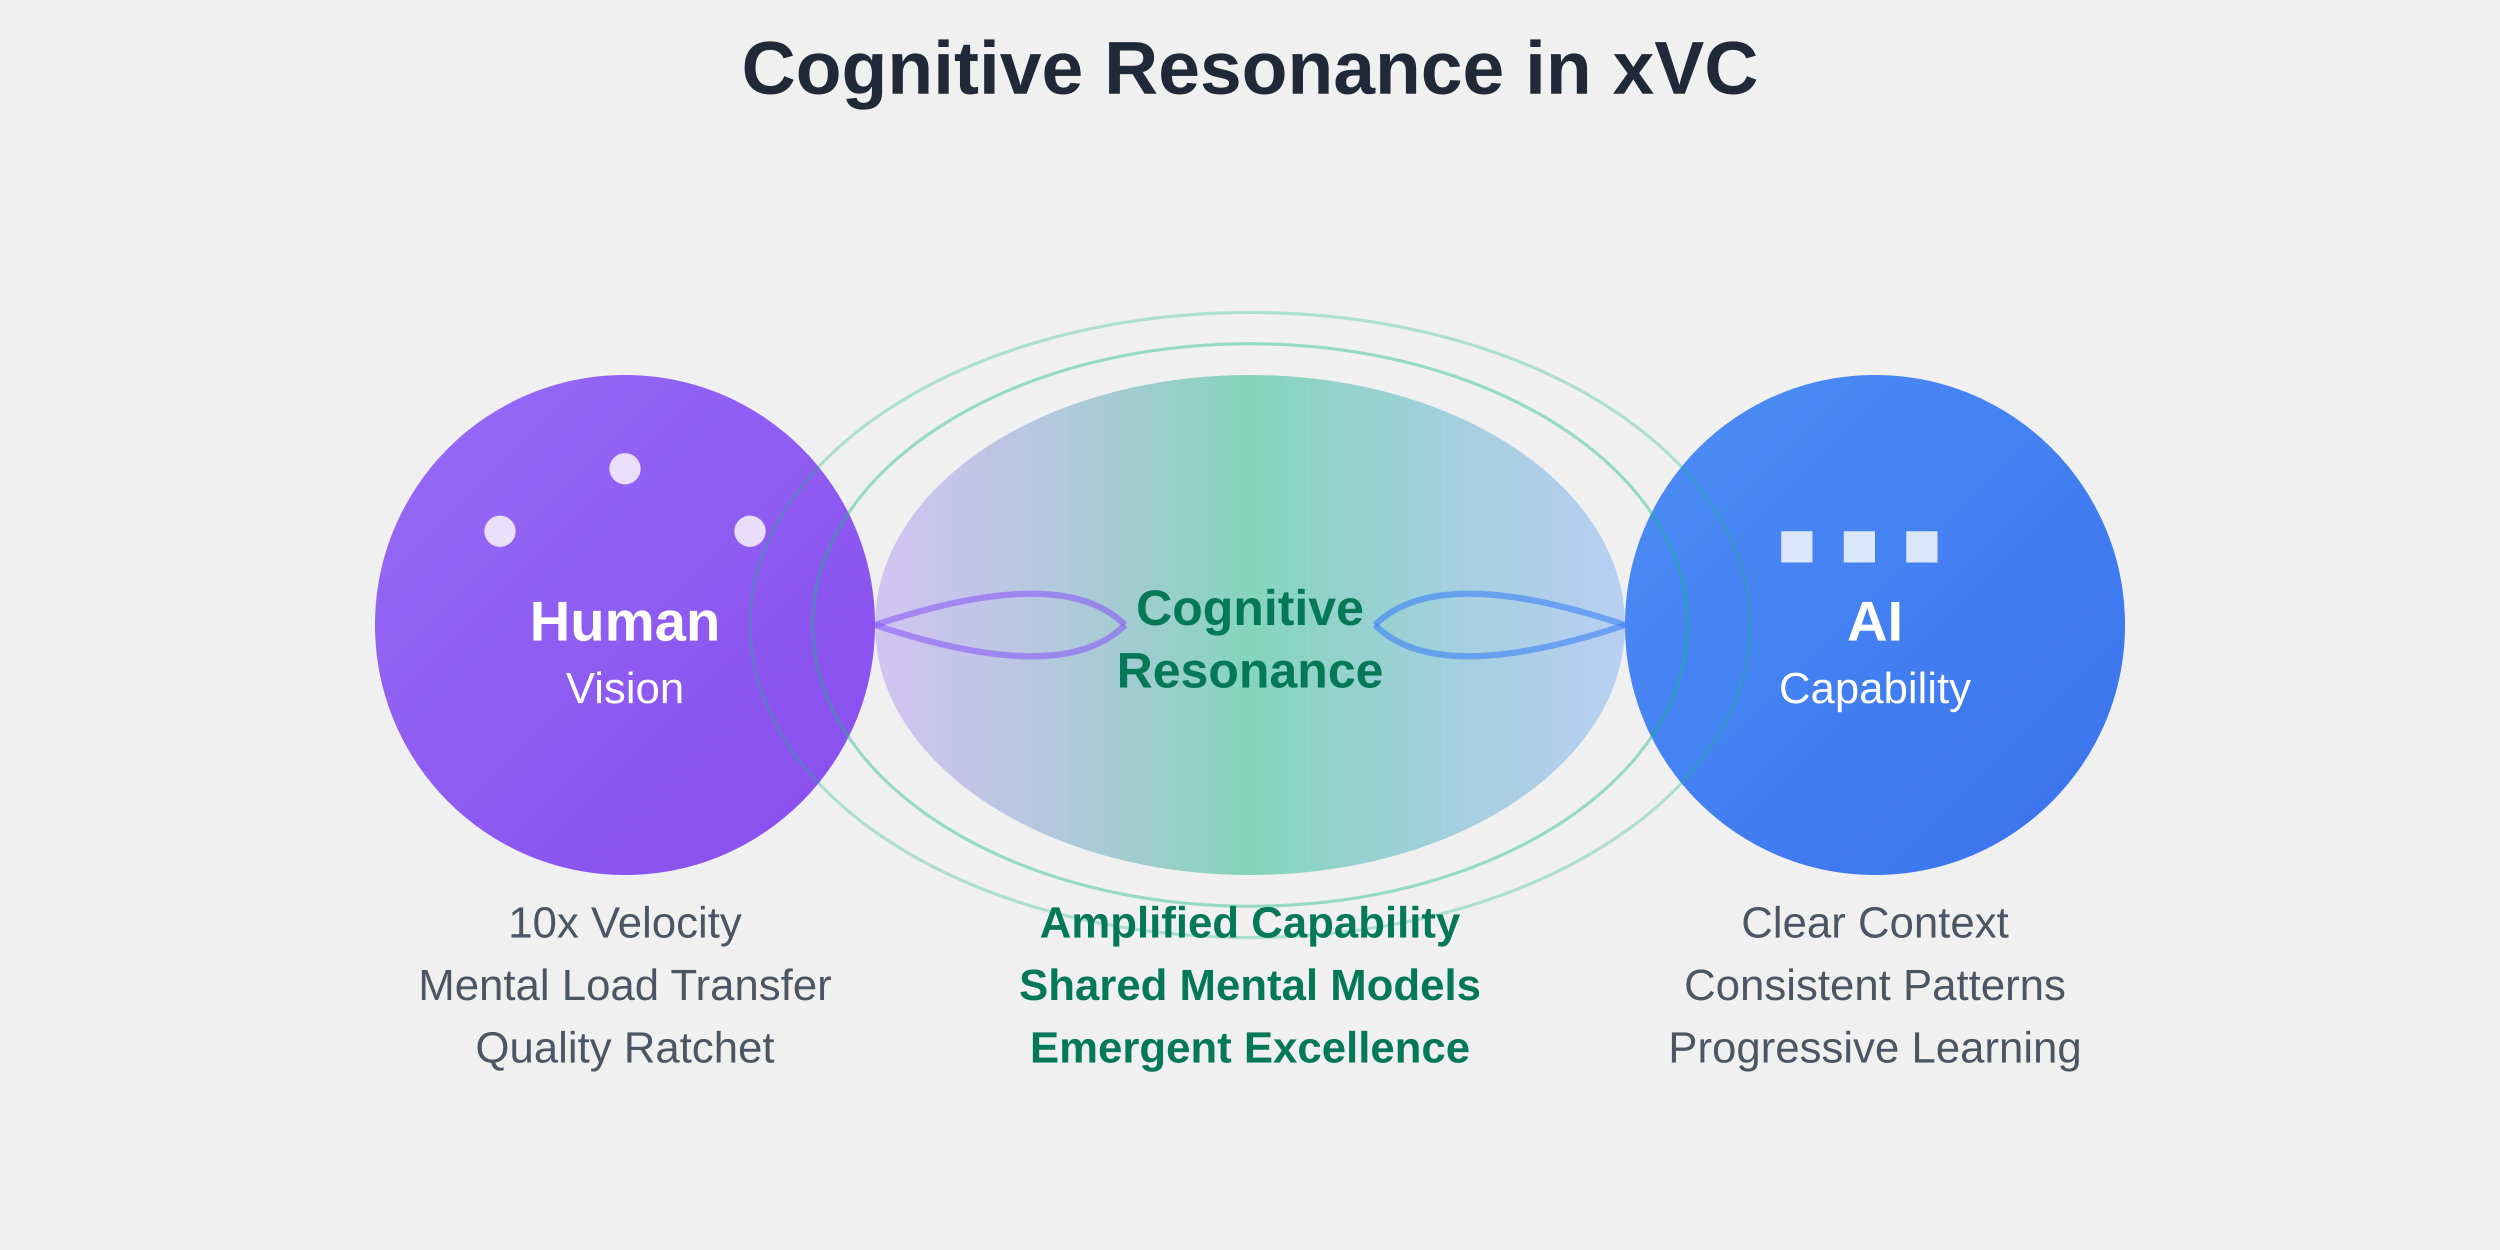
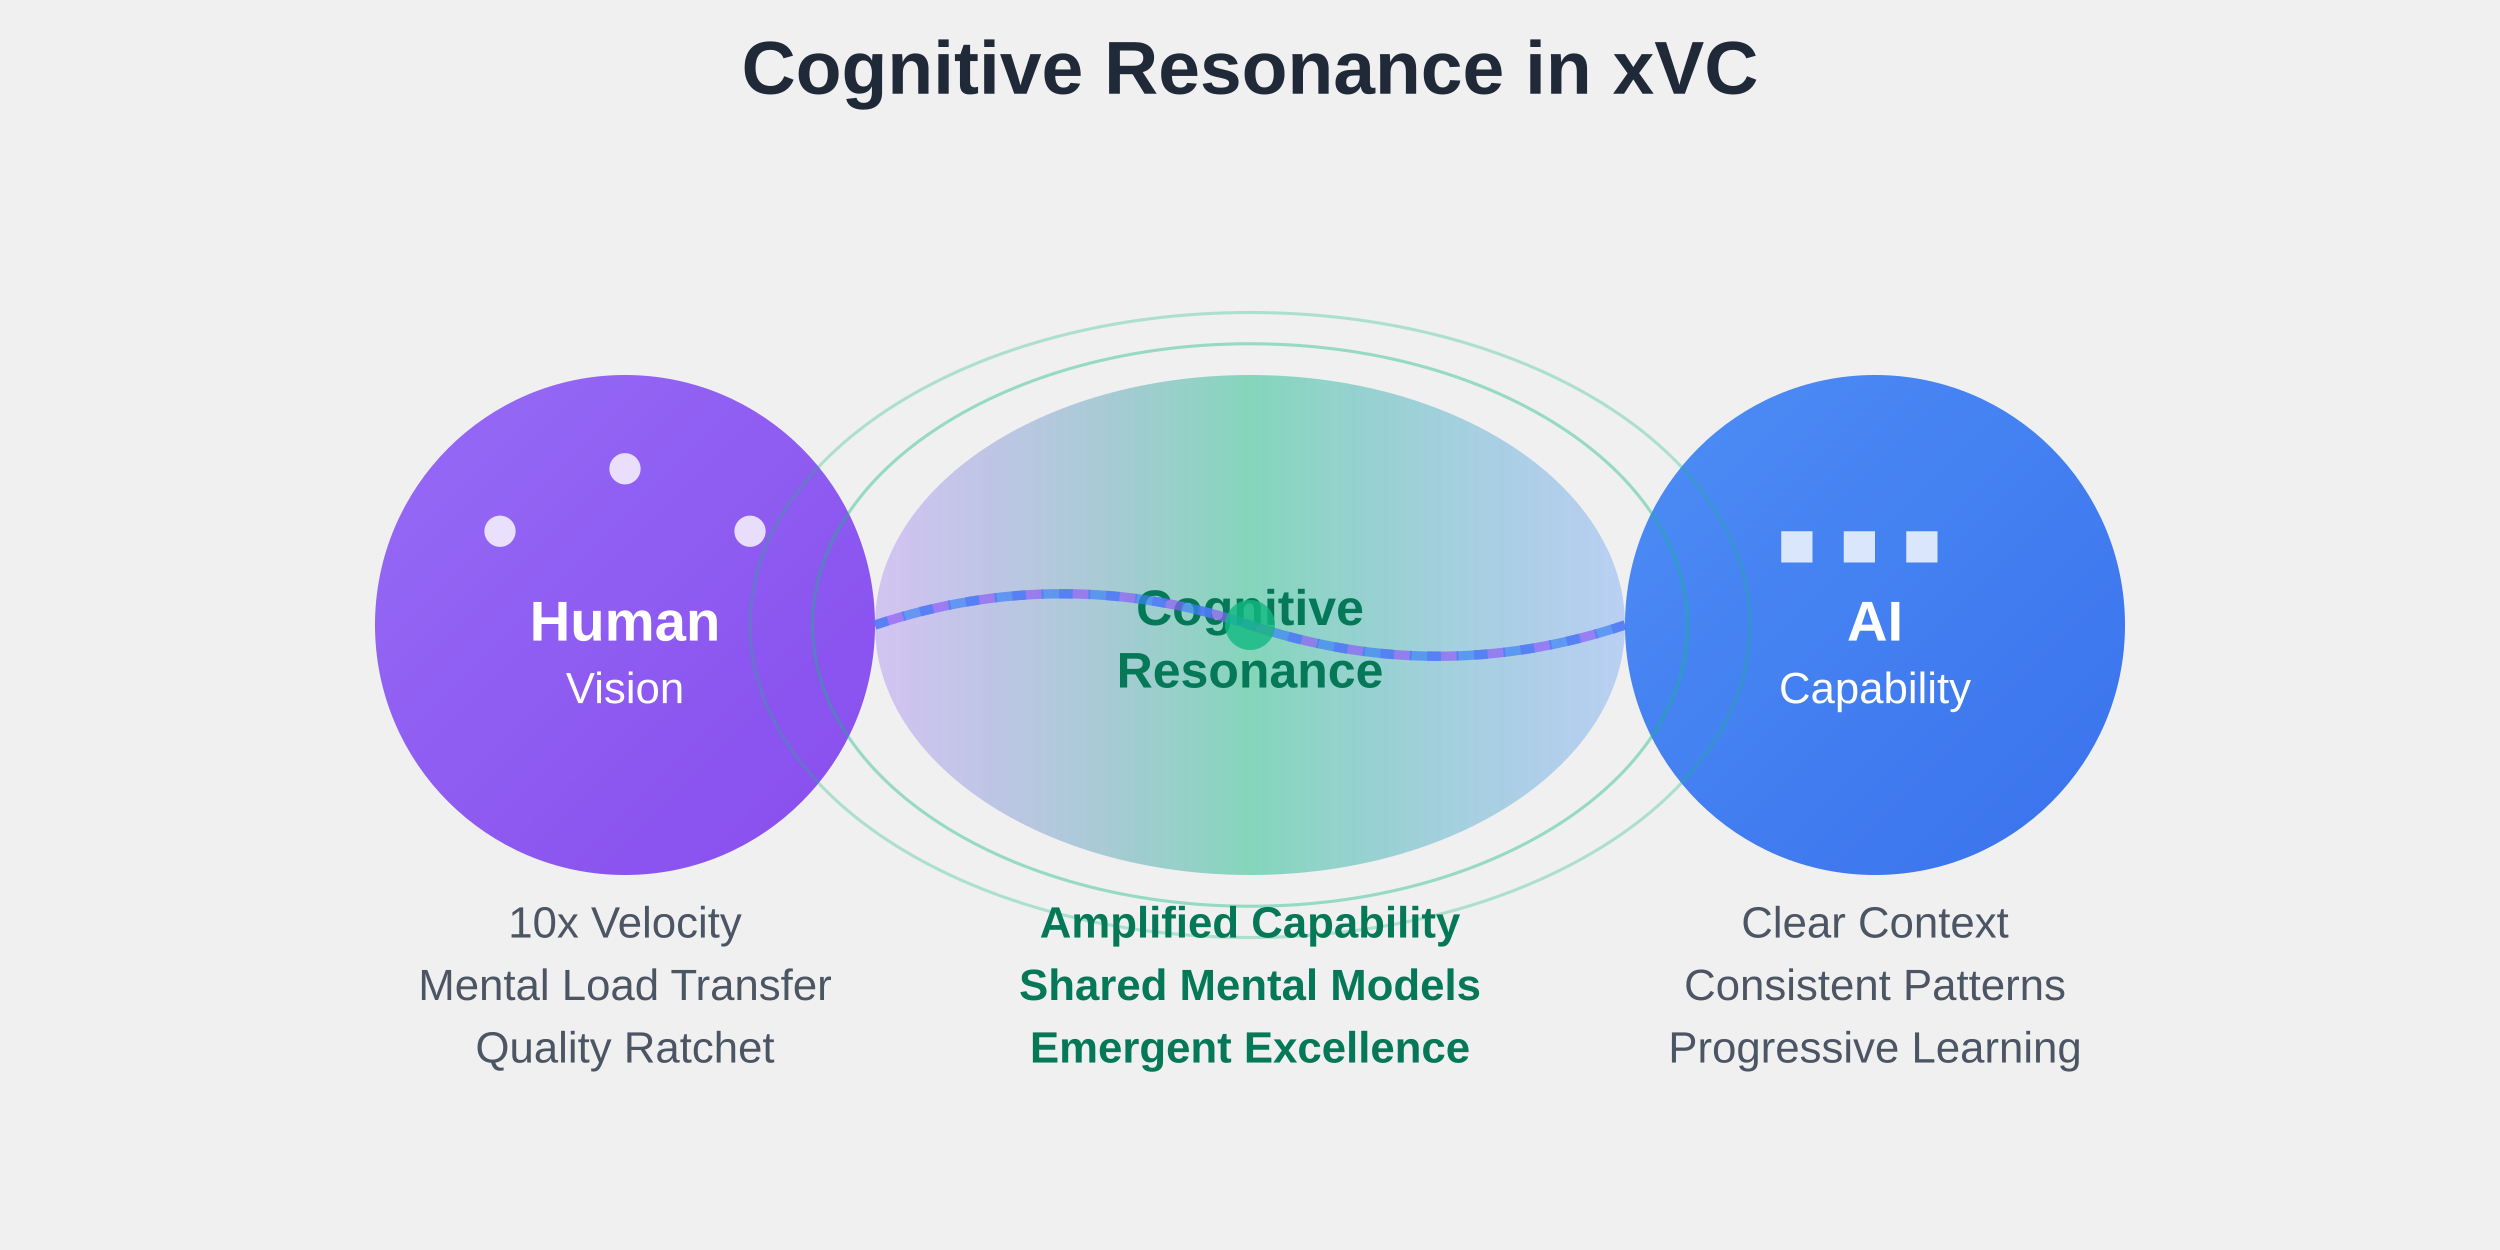
<svg xmlns="http://www.w3.org/2000/svg" width="800" height="400" viewBox="0 0 800 400">
  <defs>
    <linearGradient id="humanGradient" x1="0%" y1="0%" x2="100%" y2="100%">
      <stop offset="0%" style="stop-color:#8B5CF6;stop-opacity:1" />
      <stop offset="100%" style="stop-color:#7C3AED;stop-opacity:1" />
    </linearGradient>
    <linearGradient id="aiGradient" x1="0%" y1="0%" x2="100%" y2="100%">
      <stop offset="0%" style="stop-color:#3B82F6;stop-opacity:1" />
      <stop offset="100%" style="stop-color:#2563EB;stop-opacity:1" />
    </linearGradient>
    <linearGradient id="resonanceGradient" x1="0%" y1="0%" x2="100%" y2="0%">
      <stop offset="0%" style="stop-color:#8B5CF6;stop-opacity:0.5" />
      <stop offset="50%" style="stop-color:#10B981;stop-opacity:0.8" />
      <stop offset="100%" style="stop-color:#3B82F6;stop-opacity:0.5" />
    </linearGradient>
    <animate id="pulse" attributeName="r" values="5;8;5" dur="2s" repeatCount="indefinite" />
  </defs>
  <text x="400" y="30" font-family="Arial, sans-serif" font-size="24" font-weight="bold" text-anchor="middle" fill="#1F2937">
    Cognitive Resonance in xVC
  </text>
  <g id="human-side">
    <circle cx="200" cy="200" r="80" fill="url(#humanGradient)" opacity="0.9" />
    <text x="200" y="205" font-family="Arial, sans-serif" font-size="18" font-weight="bold" text-anchor="middle" fill="white">
      Human
    </text>
    <text x="200" y="225" font-family="Arial, sans-serif" font-size="14" text-anchor="middle" fill="white">
      Vision
    </text>
    <circle cx="160" cy="170" r="5" fill="white" opacity="0.8">
      <animate attributeName="r" values="5;8;5" dur="2s" repeatCount="indefinite" />
    </circle>
    <circle cx="240" cy="170" r="5" fill="white" opacity="0.8">
      <animate attributeName="r" values="5;8;5" dur="2s" repeatCount="indefinite" begin="0.5s" />
    </circle>
    <circle cx="200" cy="150" r="5" fill="white" opacity="0.8">
      <animate attributeName="r" values="5;8;5" dur="2s" repeatCount="indefinite" begin="1s" />
    </circle>
  </g>
  <g id="ai-side">
    <circle cx="600" cy="200" r="80" fill="url(#aiGradient)" opacity="0.9" />
    <text x="600" y="205" font-family="Arial, sans-serif" font-size="18" font-weight="bold" text-anchor="middle" fill="white">
      AI
    </text>
    <text x="600" y="225" font-family="Arial, sans-serif" font-size="14" text-anchor="middle" fill="white">
      Capability
    </text>
    <rect x="570" y="170" width="10" height="10" fill="white" opacity="0.8">
      <animate attributeName="opacity" values="0.8;0.3;0.8" dur="2s" repeatCount="indefinite" />
    </rect>
    <rect x="590" y="170" width="10" height="10" fill="white" opacity="0.8">
      <animate attributeName="opacity" values="0.8;0.3;0.8" dur="2s" repeatCount="indefinite" begin="0.5s" />
    </rect>
    <rect x="610" y="170" width="10" height="10" fill="white" opacity="0.8">
      <animate attributeName="opacity" values="0.8;0.3;0.8" dur="2s" repeatCount="indefinite" begin="1s" />
    </rect>
  </g>
  <g id="resonance-zone">
    <ellipse cx="400" cy="200" rx="120" ry="80" fill="url(#resonanceGradient)" opacity="0.6" />
    <ellipse cx="400" cy="200" rx="140" ry="90" fill="none" stroke="#10B981" stroke-width="1" opacity="0.4">
      <animate attributeName="rx" values="140;160;140" dur="3s" repeatCount="indefinite" />
      <animate attributeName="ry" values="90;110;90" dur="3s" repeatCount="indefinite" />
      <animate attributeName="opacity" values="0.4;0.1;0.4" dur="3s" repeatCount="indefinite" />
    </ellipse>
    <ellipse cx="400" cy="200" rx="160" ry="100" fill="none" stroke="#10B981" stroke-width="1" opacity="0.3">
      <animate attributeName="rx" values="160;180;160" dur="3s" repeatCount="indefinite" begin="1s" />
      <animate attributeName="ry" values="100;120;100" dur="3s" repeatCount="indefinite" begin="1s" />
      <animate attributeName="opacity" values="0.3;0.1;0.3" dur="3s" repeatCount="indefinite" begin="1s" />
    </ellipse>
    <text x="400" y="200" font-family="Arial, sans-serif" font-size="16" font-weight="bold" text-anchor="middle" fill="#047857">
      Cognitive
    </text>
    <text x="400" y="220" font-family="Arial, sans-serif" font-size="16" font-weight="bold" text-anchor="middle" fill="#047857">
      Resonance
    </text>
  </g>
  <g id="flows">
-     <path d="M 280 200 Q 340 180 360 200" fill="none" stroke="#8B5CF6" stroke-width="2" opacity="0.6">
-       <animate attributeName="stroke-dasharray" values="0 100;100 0" dur="2s" repeatCount="indefinite" />
+     <path d="M 280 200 Q 340 180, 400 200 T 520 200" fill="none" stroke="#8B5CF6" stroke-width="3" opacity="0.7" stroke-dasharray="10,5">
+       <animate attributeName="stroke-dashoffset" values="0;15" dur="1s" repeatCount="indefinite" />
    </path>
-     <path d="M 280 200 Q 340 220 360 200" fill="none" stroke="#8B5CF6" stroke-width="2" opacity="0.6">
-       <animate attributeName="stroke-dasharray" values="0 100;100 0" dur="2s" repeatCount="indefinite" begin="0.5s" />
+     <path d="M 520 200 Q 460 220, 400 200 T 280 200" fill="none" stroke="#3B82F6" stroke-width="3" opacity="0.7" stroke-dasharray="10,5">
+       <animate attributeName="stroke-dashoffset" values="0;-15" dur="1s" repeatCount="indefinite" />
    </path>
-     <path d="M 520 200 Q 460 180 440 200" fill="none" stroke="#3B82F6" stroke-width="2" opacity="0.6">
-       <animate attributeName="stroke-dasharray" values="0 100;100 0" dur="2s" repeatCount="indefinite" />
-     </path>
-     <path d="M 520 200 Q 460 220 440 200" fill="none" stroke="#3B82F6" stroke-width="2" opacity="0.6">
-       <animate attributeName="stroke-dasharray" values="0 100;100 0" dur="2s" repeatCount="indefinite" begin="0.5s" />
-     </path>
+     <circle cx="400" cy="200" r="8" fill="#10B981" opacity="0.8">
+       <animate attributeName="r" values="8;12;8" dur="1s" repeatCount="indefinite" />
+       <animate attributeName="opacity" values="0.8;0.4;0.8" dur="1s" repeatCount="indefinite" />
+     </circle>
  </g>
  <g id="benefits" font-family="Arial, sans-serif" font-size="14" fill="#4B5563">
    <text x="200" y="300" text-anchor="middle">10x Velocity</text>
    <text x="200" y="320" text-anchor="middle">Mental Load Transfer</text>
    <text x="200" y="340" text-anchor="middle">Quality Ratchet</text>
    <text x="400" y="300" text-anchor="middle" font-weight="bold" fill="#047857">Amplified Capability</text>
    <text x="400" y="320" text-anchor="middle" font-weight="bold" fill="#047857">Shared Mental Models</text>
    <text x="400" y="340" text-anchor="middle" font-weight="bold" fill="#047857">Emergent Excellence</text>
    <text x="600" y="300" text-anchor="middle">Clear Context</text>
    <text x="600" y="320" text-anchor="middle">Consistent Patterns</text>
    <text x="600" y="340" text-anchor="middle">Progressive Learning</text>
  </g>
</svg>
